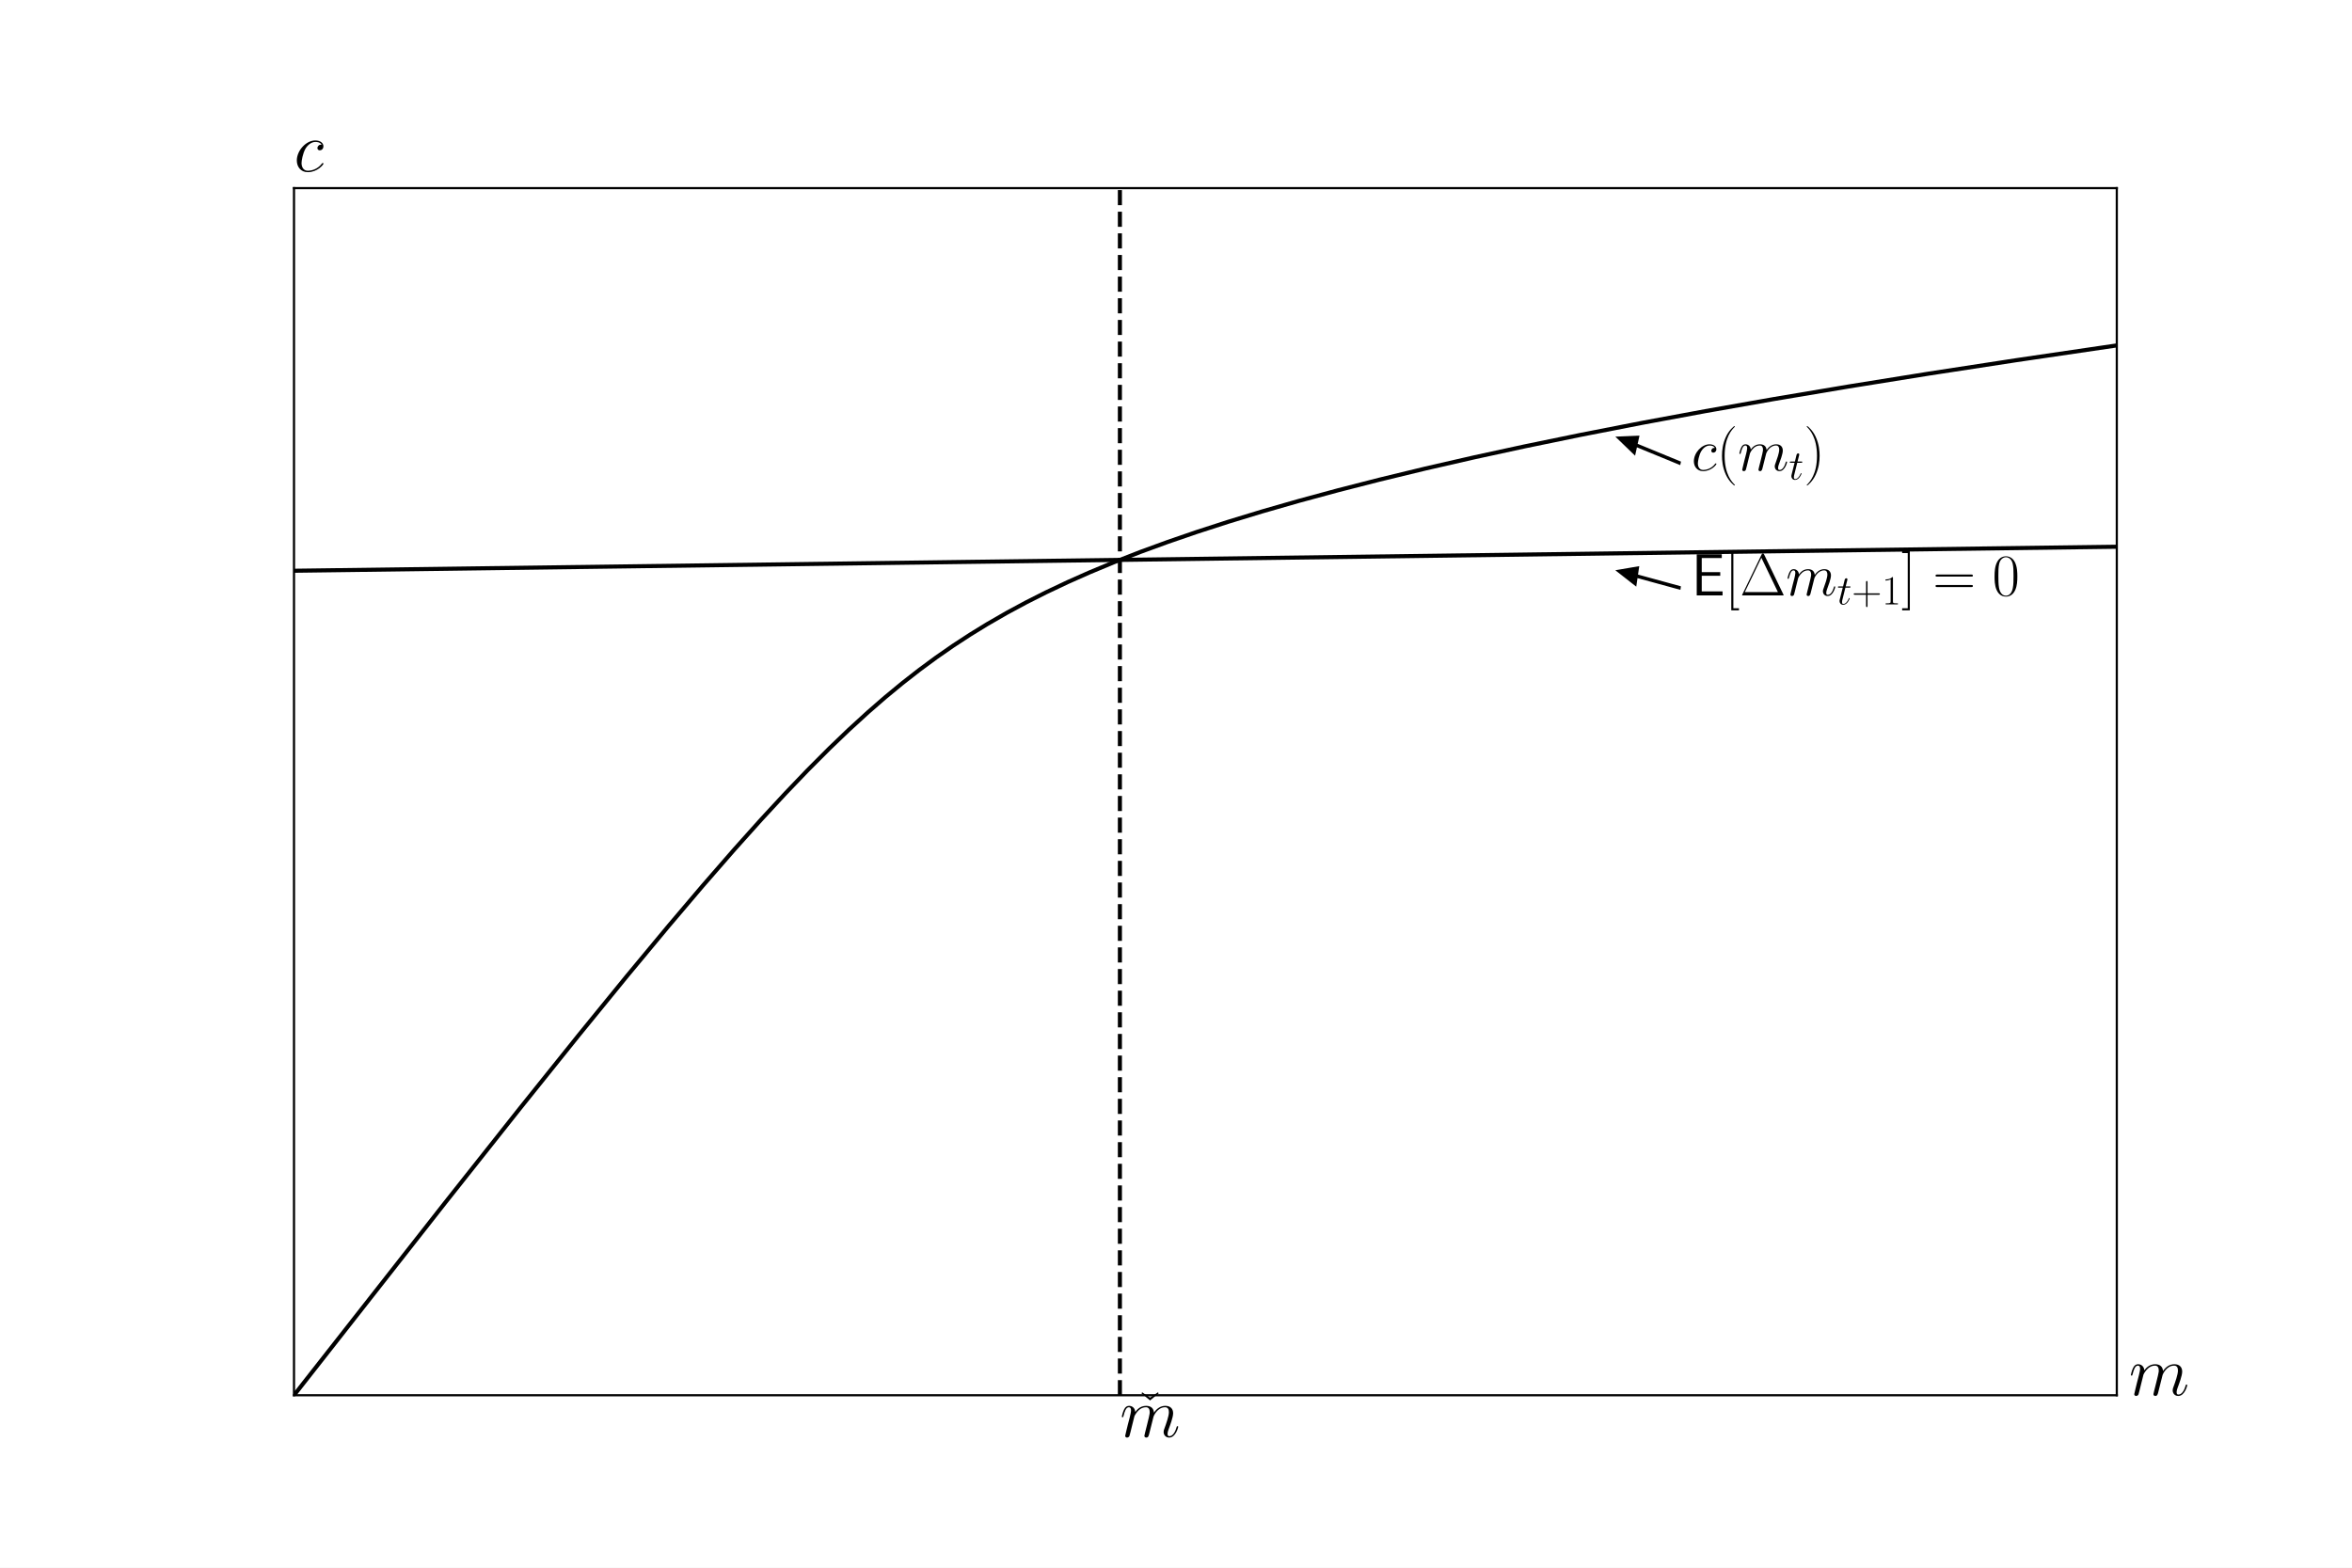
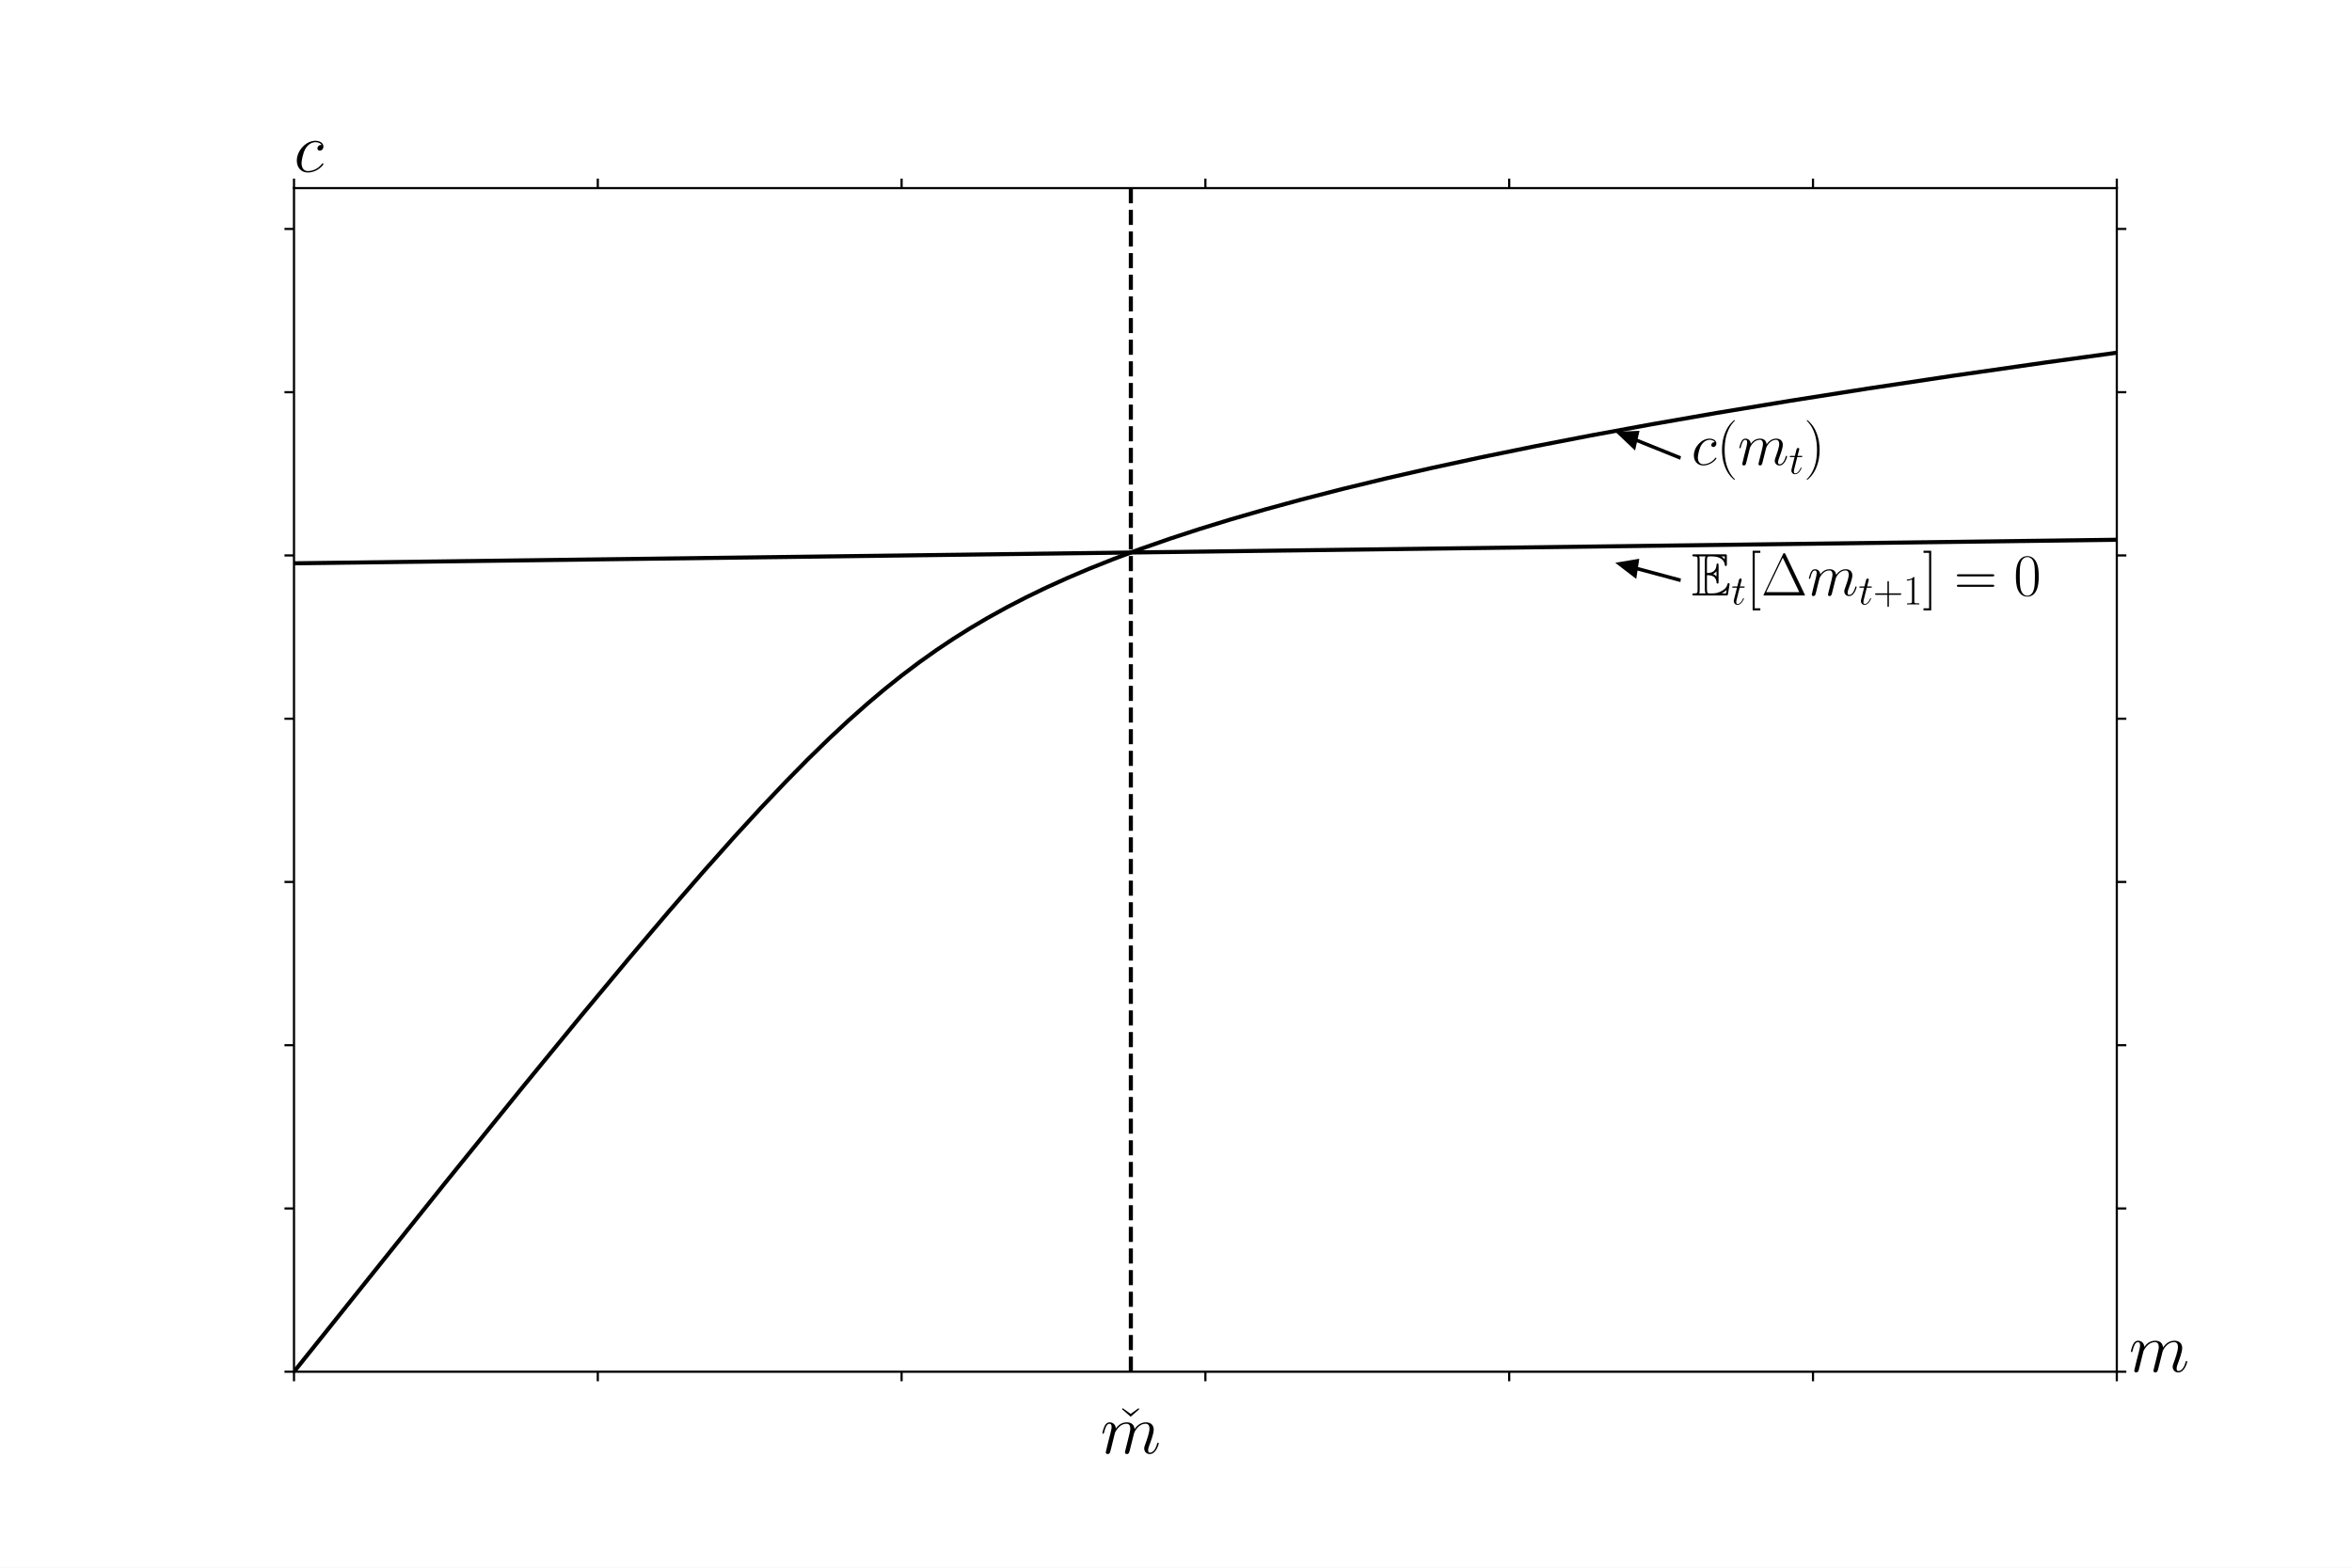
<svg xmlns="http://www.w3.org/2000/svg" xmlns:xlink="http://www.w3.org/1999/xlink" height="576pt" version="1.1" viewBox="0 0 864 576" width="864pt">
  <defs>
    <style type="text/css">
- *{stroke-linecap:butt;stroke-linejoin:round;}
+ *{stroke-linecap:butt;stroke-linejoin:round;white-space:pre;}
  </style>
  </defs>
  <g id="figure_1">
    <g id="patch_1">
      <path d="M 0 576  L 864 576  L 864 0  L 0 0  z " style="fill:#ffffff;" />
    </g>
    <g id="axes_1">
      <g id="patch_2">
-         <path d="M 108 512.64  L 777.6 512.64  L 777.6 69.12  L 108 69.12  z " style="fill:#ffffff;" />
+         <path d="M 108 504  L 777.6 504  L 777.6 69.12  L 108 69.12  z " style="fill:#ffffff;" />
      </g>
      <g id="patch_3">
-         <path clip-path="url(#p04281300d1)" d="M 594.576 160.883  L 601.631 160.59  L 601.022 163.373  L 616.928 169.913  L 616.864 170.206  L 600.958 163.666  L 600.348 166.449  z " style="stroke:#000000;stroke-linejoin:miter;" />
+         <path clip-path="url(#pd56899c536)" d="M 594.576 159.095  L 601.631 158.808  L 601.022 161.537  L 616.928 167.949  L 616.864 168.236  L 600.958 161.824  L 600.348 164.553  z " style="stroke:#000000;stroke-linejoin:miter;" />
      </g>
      <g id="patch_4">
-         <path clip-path="url(#p04281300d1)" d="M 594.576 209.823  L 601.58 208.623  L 601.164 211.473  L 616.918 215.79  L 616.874 216.09  L 601.12 211.772  L 600.704 214.622  z " style="stroke:#000000;stroke-linejoin:miter;" />
+         <path clip-path="url(#pd56899c536)" d="M 594.576 207.082  L 601.58 205.906  L 601.164 208.699  L 616.918 212.933  L 616.874 213.227  L 601.12 208.994  L 600.704 211.787  z " style="stroke:#000000;stroke-linejoin:miter;" />
      </g>
      <g id="matplotlib.axis_1">
-         <g id="xtick_1" />
-         <g id="xtick_2" />
-         <g id="xtick_3" />
-         <g id="xtick_4" />
-         <g id="xtick_5" />
-         <g id="xtick_6" />
-         <g id="xtick_7" />
+         <g id="xtick_1">
+           <g id="line2d_1">
+             <defs>
+               <path d="M 0 0  L 0 3.5  " id="m13764b17d3" style="stroke:#000000;stroke-width:0.8;" />
+             </defs>
+             <g>
+               <use style="stroke:#000000;stroke-width:0.8;" x="108" xlink:href="#m13764b17d3" y="504" />
+             </g>
+           </g>
+           <g id="line2d_2">
+             <defs>
+               <path d="M 0 0  L 0 -3.5  " id="me76dc317d1" style="stroke:#000000;stroke-width:0.8;" />
+             </defs>
+             <g>
+               <use style="stroke:#000000;stroke-width:0.8;" x="108" xlink:href="#me76dc317d1" y="69.12" />
+             </g>
+           </g>
+         </g>
+         <g id="xtick_2">
+           <g id="line2d_3">
+             <g>
+               <use style="stroke:#000000;stroke-width:0.8;" x="219.6" xlink:href="#m13764b17d3" y="504" />
+             </g>
+           </g>
+           <g id="line2d_4">
+             <g>
+               <use style="stroke:#000000;stroke-width:0.8;" x="219.6" xlink:href="#me76dc317d1" y="69.12" />
+             </g>
+           </g>
+         </g>
+         <g id="xtick_3">
+           <g id="line2d_5">
+             <g>
+               <use style="stroke:#000000;stroke-width:0.8;" x="331.2" xlink:href="#m13764b17d3" y="504" />
+             </g>
+           </g>
+           <g id="line2d_6">
+             <g>
+               <use style="stroke:#000000;stroke-width:0.8;" x="331.2" xlink:href="#me76dc317d1" y="69.12" />
+             </g>
+           </g>
+         </g>
+         <g id="xtick_4">
+           <g id="line2d_7">
+             <g>
+               <use style="stroke:#000000;stroke-width:0.8;" x="442.8" xlink:href="#m13764b17d3" y="504" />
+             </g>
+           </g>
+           <g id="line2d_8">
+             <g>
+               <use style="stroke:#000000;stroke-width:0.8;" x="442.8" xlink:href="#me76dc317d1" y="69.12" />
+             </g>
+           </g>
+         </g>
+         <g id="xtick_5">
+           <g id="line2d_9">
+             <g>
+               <use style="stroke:#000000;stroke-width:0.8;" x="554.4" xlink:href="#m13764b17d3" y="504" />
+             </g>
+           </g>
+           <g id="line2d_10">
+             <g>
+               <use style="stroke:#000000;stroke-width:0.8;" x="554.4" xlink:href="#me76dc317d1" y="69.12" />
+             </g>
+           </g>
+         </g>
+         <g id="xtick_6">
+           <g id="line2d_11">
+             <g>
+               <use style="stroke:#000000;stroke-width:0.8;" x="666" xlink:href="#m13764b17d3" y="504" />
+             </g>
+           </g>
+           <g id="line2d_12">
+             <g>
+               <use style="stroke:#000000;stroke-width:0.8;" x="666" xlink:href="#me76dc317d1" y="69.12" />
+             </g>
+           </g>
+         </g>
+         <g id="xtick_7">
+           <g id="line2d_13">
+             <g>
+               <use style="stroke:#000000;stroke-width:0.8;" x="777.6" xlink:href="#m13764b17d3" y="504" />
+             </g>
+           </g>
+           <g id="line2d_14">
+             <g>
+               <use style="stroke:#000000;stroke-width:0.8;" x="777.6" xlink:href="#me76dc317d1" y="69.12" />
+             </g>
+           </g>
+         </g>
      </g>
      <g id="matplotlib.axis_2">
-         <g id="ytick_1" />
-         <g id="ytick_2" />
-         <g id="ytick_3" />
-         <g id="ytick_4" />
-         <g id="ytick_5" />
-         <g id="ytick_6" />
-         <g id="ytick_7" />
-         <g id="ytick_8" />
-       </g>
-       <g id="line2d_1">
-         <path clip-path="url(#p04281300d1)" d="M 108 512.64  L 163.409 442.041  L 191.114 407.097  L 212.562 380.382  L 230.436 358.464  L 245.629 340.182  L 258.141 325.449  L 269.759 312.11  L 279.589 301.144  L 288.526 291.488  L 296.569 283.097  L 304.613 275.036  L 311.762 268.181  L 318.912 261.647  L 325.168 256.21  L 331.423 251.046  L 337.679 246.16  L 343.935 241.548  L 350.191 237.206  L 356.447 233.121  L 362.703 229.277  L 369.852 225.158  L 377.002 221.306  L 384.151 217.693  L 392.195 213.884  L 400.238 210.314  L 409.175 206.594  L 419.005 202.761  L 428.836 199.165  L 439.56 195.475  L 451.178 191.714  L 463.69 187.9  L 477.095 184.049  L 491.395 180.172  L 506.587 176.277  L 523.568 172.16  L 541.441 168.063  L 560.209 163.985  L 580.764 159.753  L 603.106 155.39  L 626.342 151.082  L 651.366 146.667  L 679.07 142.006  L 708.562 137.271  L 740.735 132.333  L 776.483 127.076  L 814.912 121.654  L 856.022 116.086  L 865 114.898  L 865 114.898  " style="fill:none;stroke:#000000;stroke-linecap:square;stroke-width:1.5;" />
-       </g>
-       <g id="line2d_2">
-         <path clip-path="url(#p04281300d1)" d="M 108 209.705  L 865 199.73  L 865 199.73  " style="fill:none;stroke:#000000;stroke-linecap:square;stroke-width:1.5;" />
-       </g>
-       <g id="line2d_3">
-         <path clip-path="url(#p04281300d1)" d="M 411.391 512.64  L 411.391 -1  " style="fill:none;stroke:#000000;stroke-dasharray:5.55,2.4;stroke-dashoffset:0;stroke-width:1.5;" />
+         <g id="ytick_1">
+           <g id="line2d_15">
+             <defs>
+               <path d="M 0 0  L -3.5 0  " id="m1d30641032" style="stroke:#000000;stroke-width:0.8;" />
+             </defs>
+             <g>
+               <use style="stroke:#000000;stroke-width:0.8;" x="108" xlink:href="#m1d30641032" y="504" />
+             </g>
+           </g>
+           <g id="line2d_16">
+             <defs>
+               <path d="M 0 0  L 3.5 0  " id="m80274746c7" style="stroke:#000000;stroke-width:0.8;" />
+             </defs>
+             <g>
+               <use style="stroke:#000000;stroke-width:0.8;" x="777.6" xlink:href="#m80274746c7" y="504" />
+             </g>
+           </g>
+         </g>
+         <g id="ytick_2">
+           <g id="line2d_17">
+             <g>
+               <use style="stroke:#000000;stroke-width:0.8;" x="108" xlink:href="#m1d30641032" y="444.017" />
+             </g>
+           </g>
+           <g id="line2d_18">
+             <g>
+               <use style="stroke:#000000;stroke-width:0.8;" x="777.6" xlink:href="#m80274746c7" y="444.017" />
+             </g>
+           </g>
+         </g>
+         <g id="ytick_3">
+           <g id="line2d_19">
+             <g>
+               <use style="stroke:#000000;stroke-width:0.8;" x="108" xlink:href="#m1d30641032" y="384.033" />
+             </g>
+           </g>
+           <g id="line2d_20">
+             <g>
+               <use style="stroke:#000000;stroke-width:0.8;" x="777.6" xlink:href="#m80274746c7" y="384.033" />
+             </g>
+           </g>
+         </g>
+         <g id="ytick_4">
+           <g id="line2d_21">
+             <g>
+               <use style="stroke:#000000;stroke-width:0.8;" x="108" xlink:href="#m1d30641032" y="324.05" />
+             </g>
+           </g>
+           <g id="line2d_22">
+             <g>
+               <use style="stroke:#000000;stroke-width:0.8;" x="777.6" xlink:href="#m80274746c7" y="324.05" />
+             </g>
+           </g>
+         </g>
+         <g id="ytick_5">
+           <g id="line2d_23">
+             <g>
+               <use style="stroke:#000000;stroke-width:0.8;" x="108" xlink:href="#m1d30641032" y="264.066" />
+             </g>
+           </g>
+           <g id="line2d_24">
+             <g>
+               <use style="stroke:#000000;stroke-width:0.8;" x="777.6" xlink:href="#m80274746c7" y="264.066" />
+             </g>
+           </g>
+         </g>
+         <g id="ytick_6">
+           <g id="line2d_25">
+             <g>
+               <use style="stroke:#000000;stroke-width:0.8;" x="108" xlink:href="#m1d30641032" y="204.083" />
+             </g>
+           </g>
+           <g id="line2d_26">
+             <g>
+               <use style="stroke:#000000;stroke-width:0.8;" x="777.6" xlink:href="#m80274746c7" y="204.083" />
+             </g>
+           </g>
+         </g>
+         <g id="ytick_7">
+           <g id="line2d_27">
+             <g>
+               <use style="stroke:#000000;stroke-width:0.8;" x="108" xlink:href="#m1d30641032" y="144.099" />
+             </g>
+           </g>
+           <g id="line2d_28">
+             <g>
+               <use style="stroke:#000000;stroke-width:0.8;" x="777.6" xlink:href="#m80274746c7" y="144.099" />
+             </g>
+           </g>
+         </g>
+         <g id="ytick_8">
+           <g id="line2d_29">
+             <g>
+               <use style="stroke:#000000;stroke-width:0.8;" x="108" xlink:href="#m1d30641032" y="84.116" />
+             </g>
+           </g>
+           <g id="line2d_30">
+             <g>
+               <use style="stroke:#000000;stroke-width:0.8;" x="777.6" xlink:href="#m80274746c7" y="84.116" />
+             </g>
+           </g>
+         </g>
+       </g>
+       <g id="line2d_31">
+         <path clip-path="url(#pd56899c536)" d="M 108 504  L 163.409 434.778  L 192.007 399.42  L 213.456 373.253  L 231.33 351.796  L 245.629 334.952  L 258.141 320.535  L 269.759 307.486  L 279.589 296.771  L 288.526 287.346  L 296.569 279.167  L 304.613 271.32  L 311.762 264.658  L 318.912 258.319  L 325.168 253.053  L 331.423 248.06  L 337.679 243.342  L 343.935 238.897  L 350.191 234.717  L 356.447 230.788  L 362.703 227.095  L 369.852 223.142  L 377.002 219.446  L 384.151 215.983  L 392.195 212.333  L 400.238 208.913  L 409.175 205.351  L 419.005 201.684  L 429.73 197.941  L 440.454 194.431  L 452.072 190.854  L 464.584 187.228  L 477.989 183.566  L 493.182 179.658  L 509.268 175.759  L 526.249 171.874  L 544.123 168.008  L 563.784 163.984  L 584.339 160.002  L 606.681 155.899  L 630.811 151.693  L 657.622 147.255  L 686.22 142.75  L 717.499 138.051  L 751.459 133.176  L 788.995 128.021  L 829.211 122.725  L 865 118.182  L 865 118.182  " style="fill:none;stroke:#000000;stroke-linecap:square;stroke-width:1.5;" />
+       </g>
+       <g id="line2d_32">
+         <path clip-path="url(#pd56899c536)" d="M 108 206.967  L 865 197.186  L 865 197.186  " style="fill:none;stroke:#000000;stroke-linecap:square;stroke-width:1.5;" />
+       </g>
+       <g id="line2d_33">
+         <path clip-path="url(#pd56899c536)" d="M 415.416 504  L 415.416 -1  " style="fill:none;stroke:#000000;stroke-dasharray:5.55,2.4;stroke-dashoffset:0;stroke-width:1.5;" />
      </g>
      <g id="patch_5">
-         <path d="M 108 512.64  L 108 69.12  " style="fill:none;stroke:#000000;stroke-linecap:square;stroke-linejoin:miter;stroke-width:0.8;" />
+         <path d="M 108 504  L 108 69.12  " style="fill:none;stroke:#000000;stroke-linecap:square;stroke-linejoin:miter;stroke-width:0.8;" />
      </g>
      <g id="patch_6">
-         <path d="M 777.6 512.64  L 777.6 69.12  " style="fill:none;stroke:#000000;stroke-linecap:square;stroke-linejoin:miter;stroke-width:0.8;" />
+         <path d="M 777.6 504  L 777.6 69.12  " style="fill:none;stroke:#000000;stroke-linecap:square;stroke-linejoin:miter;stroke-width:0.8;" />
      </g>
      <g id="patch_7">
-         <path d="M 108 512.64  L 777.6 512.64  " style="fill:none;stroke:#000000;stroke-linecap:square;stroke-linejoin:miter;stroke-width:0.8;" />
+         <path d="M 108 504  L 777.6 504  " style="fill:none;stroke:#000000;stroke-linecap:square;stroke-linejoin:miter;stroke-width:0.8;" />
      </g>
      <g id="patch_8">
        <path d="M 108 69.12  L 777.6 69.12  " style="fill:none;stroke:#000000;stroke-linecap:square;stroke-linejoin:miter;stroke-width:0.8;" />
      </g>
      <g id="text_1">
        <defs>
-           <path d="M 39.094 37.984  C 37.203 37.984 36.297 37.984 34.906 36.797  C 34.297 36.297 33.203 34.797 33.203 33.203  C 33.203 31.203 34.703 30 36.594 30  C 39 30 41.703 31.938 41.703 35.812  C 41.703 40.438 37.094 44 30.203 44  C 17.094 44 4 29.734 4 15.562  C 4 6.891 9.406 -1 19.594 -1  C 33.203 -1 41.797 9.719 41.797 11.031  C 41.797 11.625 41.203 12.125 40.797 12.125  C 40.5 12.125 40.406 12.031 39.5 11.141  C 33.094 2.531 23.594 1 19.797 1  C 12.906 1 10.703 6.969 10.703 11.938  C 10.703 15.438 12.406 25.078 16 31.859  C 18.594 36.531 24 41.906 30.297 41.906  C 31.594 41.906 37.094 41.906 39.094 37.984  z " id="CMMI12-99" />
-         </defs>
-         <g transform="translate(108 63.00248)scale(0.26 -0.26)">
+           <path d="M 39.094 38  C 37.203 38 36.297 38 34.906 36.797  C 34.297 36.297 33.203 34.797 33.203 33.188  C 33.203 31.188 34.703 29.984 36.594 29.984  C 39 29.984 41.703 31.984 41.703 35.984  C 41.703 40.484 37.094 44 30.203 44  C 17.094 44 4 30.188 4 15.797  C 4 6.969 9.406 -1 19.594 -1  C 33.203 -1 41.797 9.719 41.797 11.031  C 41.797 11.641 41.203 12.141 40.797 12.141  C 40.5 12.141 40.406 12.047 39.5 11.125  C 33.094 2.516 23.594 1 19.797 1  C 12.906 1 10.703 7.078 10.703 12.141  C 10.703 15.688 12.406 25.531 16 32.391  C 18.594 37.094 24 41.984 30.297 41.984  C 31.594 41.984 37.094 41.812 39.094 38  z " id="CMMI12-99" />
+         </defs>
+         <g transform="translate(108 63.12165)scale(0.26 -0.26)">
          <use transform="scale(0.996264)" xlink:href="#CMMI12-99" />
        </g>
      </g>
      <g id="text_2">
        <defs>
-           <path d="M 20.594 29.234  C 20.797 29.844 23.297 34.828 27 38.016  C 29.594 40.406 33 42.016 36.906 42.016  C 40.906 42.016 42.297 39.016 42.297 35.031  C 42.297 34.422 42.297 32.438 41.094 27.734  L 38.594 17.469  C 37.797 14.469 35.906 7.078 35.703 5.984  C 35.297 4.484 34.703 1.891 34.703 1.5  C 34.703 0.094 35.797 -1 37.297 -1  C 40.297 -1 40.797 1.297 41.703 4.891  L 47.703 28.734  C 47.906 29.531 53.094 42.016 64.094 42.016  C 68.094 42.016 69.5 39.016 69.5 35.031  C 69.5 29.438 65.594 18.562 63.406 12.578  C 62.5 10.172 62 8.875 62 7.078  C 62 2.594 65.094 -1 69.906 -1  C 79.203 -1 82.703 13.672 82.703 14.266  C 82.703 14.766 82.297 15.172 81.703 15.172  C 80.797 15.172 80.703 14.875 80.203 13.172  C 77.906 5.188 74.203 1 70.203 1  C 69.203 1 67.594 1 67.594 4.203  C 67.594 6.812 68.797 10 69.203 11.094  C 71 15.906 75.5 27.703 75.5 33.516  C 75.5 39.5 72 44 64.406 44  C 57.703 44 52.297 40.219 48.297 34.328  C 48 39.719 44.703 44 37.203 44  C 28.297 44 23.594 37.734 21.797 35.234  C 21.5 40.906 17.406 44 13 44  C 10.094 44 7.797 42.609 5.906 38.812  C 4.094 35.219 2.703 29.141 2.703 28.734  C 2.703 28.344 3.094 27.844 3.797 27.844  C 4.594 27.844 4.703 27.938 5.297 30.234  C 6.797 36.125 8.703 42.016 12.703 42.016  C 15 42.016 15.797 40.406 15.797 37.422  C 15.797 35.219 14.797 31.328 14.094 28.234  L 11.297 17.469  C 10.906 15.562 9.797 11.078 9.297 9.281  C 8.594 6.688 7.5 2 7.5 1.5  C 7.5 0.094 8.594 -1 10.094 -1  C 11.297 -1 12.703 -0.406 13.5 1.094  C 13.703 1.594 14.594 5.094 15.094 7.078  L 17.297 16.062  z " id="CMMI12-109" />
-         </defs>
-         <g transform="translate(782.064 512.64)scale(0.26 -0.26)">
+           <path d="M 20.594 29.219  C 20.797 29.828 23.297 34.812 27 38  C 29.594 40.391 33 41.984 36.906 41.984  C 40.906 41.984 42.297 39 42.297 35.016  C 42.297 34.406 42.297 32.422 41.094 27.734  L 38.594 17.453  C 37.797 14.453 35.906 7.078 35.703 5.984  C 35.297 4.484 34.703 1.891 34.703 1.484  C 34.703 0.094 35.797 -1 37.297 -1  C 40.297 -1 40.797 1.297 41.703 4.891  L 47.703 28.719  C 47.906 29.531 53.094 41.984 64.094 41.984  C 68.094 41.984 69.5 39 69.5 35.016  C 69.5 29.422 65.594 18.547 63.406 12.562  C 62.5 10.172 62 8.875 62 7.078  C 62 2.594 65.094 -1 69.906 -1  C 79.203 -1 82.703 13.656 82.703 14.266  C 82.703 14.766 82.297 15.156 81.703 15.156  C 80.797 15.156 80.703 14.859 80.203 13.156  C 77.906 5.188 74.203 1 70.203 1  C 69.203 1 67.594 1.094 67.594 4.281  C 67.594 6.875 68.797 10.078 69.203 11.172  C 71 15.953 75.5 27.734 75.5 33.516  C 75.5 39.5 72 44 64.406 44  C 57.703 44 52.297 40.203 48.297 34.312  C 48 39.703 44.703 44 37.203 44  C 28.297 44 23.594 37.703 21.797 35.203  C 21.5 40.891 17.406 44 13 44  C 10.094 44 7.797 42.594 5.906 38.797  C 4.094 35.203 2.703 29.125 2.703 28.719  C 2.703 28.328 3.094 27.828 3.797 27.828  C 4.594 27.828 4.703 27.922 5.297 30.219  C 6.797 36.109 8.703 41.984 12.703 41.984  C 15 41.984 15.797 40.391 15.797 37.406  C 15.797 35.203 14.797 31.312 14.094 28.234  L 11.297 17.453  C 10.906 15.562 9.797 11.062 9.297 9.266  C 8.594 6.672 7.5 1.984 7.5 1.484  C 7.5 0.094 8.594 -1 10.094 -1  C 11.297 -1 12.703 -0.406 13.5 1.094  C 13.703 1.594 14.594 5.078 15.094 7.078  L 17.297 16.062  z " id="CMMI12-109" />
+         </defs>
+         <g transform="translate(782.064 504)scale(0.26 -0.26)">
          <use transform="scale(0.996264)" xlink:href="#CMMI12-109" />
        </g>
      </g>
      <g id="text_3">
        <defs>
-           <path d="M 30.594 6.766  C 22.594 6.766 19 6.766 17.203 6.766  L 17.203 32.922  L 48.203 32.922  L 48.203 39  L 17.203 39  L 17.203 62.641  L 30.094 62.641  C 31.297 62.641 32.5 62.641 33.703 62.641  L 50.797 62.641  L 50.797 69  L 8.797 69  L 8.797 0  L 52.094 0  L 52.094 6.766  z " id="CMSS17-69" />
-           <path d="M 23.5 -25  L 23.5 -21.516  L 14.094 -21.516  L 14.094 71  L 23.5 71  L 23.5 74.484  L 10.594 74.484  L 10.594 -25  z " id="CMR17-91" />
-           <path d="M 40.594 68.797  C 39.797 70.5 39.406 70.5 38.594 70.5  C 37.406 70.5 37.297 70.297 36.594 68.891  L 4.203 1.703  C 4.094 1.5 3.703 0.594 3.703 0.5  C 3.703 0.094 3.797 0 5.594 0  L 71.5 0  C 73.297 0 73.406 0.094 73.406 0.5  C 73.406 0.594 73 1.5 72.906 1.703  z M 36.094 63.094  L 63.797 5.594  L 8.297 5.594  z " id="CMR17-1" />
-           <path d="M 20.094 40.094  L 29.297 40.094  C 31.203 40.094 32.203 40.094 32.203 41.891  C 32.203 43 31.594 43 29.594 43  L 20.797 43  L 24.5 57.688  C 24.906 59.078 24.906 59.281 24.906 60  C 24.906 61.609 23.594 62.5 22.297 62.5  C 21.5 62.5 19.203 62.203 18.406 58.984  L 14.5 43  L 5.094 43  C 3.094 43 2.203 43 2.203 41.094  C 2.203 40.094 2.906 40.094 4.797 40.094  L 13.703 40.094  L 7.094 13.766  C 6.297 10.281 6 9.281 6 7.984  C 6 3.297 9.297 -1 14.906 -1  C 25 -1 30.406 13.562 30.406 14.25  C 30.406 14.859 30 15.156 29.406 15.156  C 29.203 15.156 28.797 15.156 28.594 14.75  C 28.5 14.656 28.406 14.547 27.703 12.953  C 25.594 7.984 21 1 15.203 1  C 12.203 1 12 3.5 12 5.688  C 12 5.781 12 7.688 12.297 8.875  z " id="CMMI12-116" />
-           <path d="M 37.703 23  L 64.203 23  C 65.594 23 67.297 23 67.297 24.688  C 67.297 26.484 65.703 26.484 64.203 26.484  L 37.703 26.484  L 37.703 52.906  C 37.703 54.297 37.703 56 36 56  C 34.203 56 34.203 54.406 34.203 52.906  L 34.203 26.484  L 7.703 26.484  C 6.297 26.484 4.594 26.484 4.594 24.797  C 4.594 23 6.203 23 7.703 23  L 34.203 23  L 34.203 -3.406  C 34.203 -4.797 34.203 -6.5 35.906 -6.5  C 37.703 -6.5 37.703 -4.906 37.703 -3.406  z " id="CMR17-43" />
-           <path d="M 26.594 63.406  C 26.594 65.5 26.5 65.5 25.094 65.5  C 21.203 61.188 15.297 59.797 9.703 59.797  C 9.406 59.797 8.906 59.797 8.797 59.5  C 8.703 59.297 8.703 59.094 8.703 57  C 11.797 57 17 57.594 21 59.984  L 21 7.203  C 21 3.688 20.797 2.5 12.203 2.5  L 9.203 2.5  L 9.203 0  C 14 0 19 0 23.797 0  C 28.594 0 33.594 0 38.406 0  L 38.406 2.5  L 35.406 2.5  C 26.797 2.5 26.594 3.594 26.594 7.156  z " id="CMR17-49" />
-           <path d="M 14.297 74.484  L 1.406 74.484  L 1.406 71  L 10.797 71  L 10.797 -21.516  L 1.406 -21.516  L 1.406 -25  L 14.297 -25  z " id="CMR17-93" />
-           <path d="M 64.297 31.516  C 65.797 31.516 67.297 31.516 67.297 33.203  C 67.297 35 65.594 35 63.906 35  L 8 35  C 6.297 35 4.594 35 4.594 33.203  C 4.594 31.516 6.094 31.516 7.594 31.516  z M 63.906 14  C 65.594 14 67.297 14 67.297 15.797  C 67.297 17.484 65.797 17.484 64.297 17.484  L 7.594 17.484  C 6.094 17.484 4.594 17.484 4.594 15.797  C 4.594 14 6.297 14 8 14  z " id="CMR17-61" />
-           <path d="M 42 31.641  C 42 37.75 41.906 48.125 37.703 56.109  C 34 63.109 28.094 65.594 22.906 65.594  C 18.094 65.594 12 63.406 8.203 56.203  C 4.203 48.719 3.797 39.438 3.797 31.641  C 3.797 25.953 3.906 17.281 7 9.672  C 11.297 -0.609 19 -2 22.906 -2  C 27.5 -2 34.5 -0.109 38.594 9.375  C 41.594 16.281 42 24.359 42 31.641  z M 22.906 -0.406  C 16.5 -0.406 12.703 5.078 11.297 12.688  C 10.203 18.562 10.203 27.156 10.203 32.75  C 10.203 40.438 10.203 46.828 11.5 52.922  C 13.406 61.391 19 64 22.906 64  C 27 64 32.297 61.297 34.203 53.125  C 35.5 47.438 35.594 40.734 35.594 32.75  C 35.594 26.25 35.594 18.266 34.406 12.375  C 32.297 1.484 26.406 -0.406 22.906 -0.406  z " id="CMR17-48" />
-         </defs>
-         <g transform="translate(621.36 222.0579)scale(0.22 -0.22)">
-           <use transform="translate(0 14.94392)scale(0.996264)" xlink:href="#CMSS17-69" />
-           <use transform="translate(55.89201 14.94392)scale(0.996264)" xlink:href="#CMR17-91" />
-           <use transform="translate(80.76307 14.94392)scale(0.996264)" xlink:href="#CMR17-1" />
-           <use transform="translate(157.6827 14.94392)scale(0.996264)" xlink:href="#CMMI12-109" />
-           <use transform="translate(243.0099 0)scale(0.697382)" xlink:href="#CMMI12-116" />
-           <use transform="translate(267.6682 0)scale(0.697382)" xlink:href="#CMR17-43" />
-           <use transform="translate(317.8683 0)scale(0.697382)" xlink:href="#CMR17-49" />
-           <use transform="translate(350.3496 14.94392)scale(0.996264)" xlink:href="#CMR17-93" />
-           <use transform="translate(402.8947 14.94392)scale(0.996264)" xlink:href="#CMR17-61" />
-           <use transform="translate(502.2835 14.94392)scale(0.996264)" xlink:href="#CMR17-48" />
+           <path d="M 25.906 34  C 28.406 34 33.203 34 36.703 31.859  C 41.5 28.719 41.906 23.25 41.906 22.641  C 42 21.219 42 19.906 43.703 19.906  C 45.406 19.906 45.406 21.328 45.406 23.156  L 45.406 50.438  C 45.406 52.047 45.406 53.656 43.703 53.656  C 42 53.656 41.906 52.141 41.906 51.344  C 41.297 38.391 31.094 37.688 25.906 37.594  L 25.906 58.766  C 25.906 65.484 27.797 65.484 30.203 65.484  L 35 65.484  C 48.5 65.484 55.203 58.562 55.797 51.641  C 55.906 50.844 56 49.328 57.594 49.328  C 59.297 49.328 59.297 50.938 59.297 52.641  L 59.297 65.688  C 59.297 68.797 59.094 69 56 69  L 4.797 69  C 3 69 1.406 69 1.406 67.188  C 1.406 65.484 3.297 65.484 4.094 65.484  C 9.797 65.484 10.203 64.688 10.203 59.766  L 10.203 9.266  C 10.203 4.5 9.906 3.5 4.594 3.5  C 3.094 3.5 1.406 3.5 1.406 1.797  C 1.406 0 3 0 4.797 0  L 57.797 0  C 59.703 0 60.703 0 61 1.391  C 61.094 1.5 63.906 18.391 63.906 18.891  C 63.906 20.016 63 20.719 62.203 20.719  C 60.797 20.719 60.406 19.406 60.406 19.297  C 59.797 16.672 58.797 12.406 51.5 8.047  C 46.297 4.906 41.203 3.5 35.703 3.5  L 30.203 3.5  C 27.797 3.5 25.906 3.5 25.906 10.281  z M 55.797 65.484  L 55.797 60.672  C 54.094 62.578 52.203 64.188 50.094 65.484  z M 36.297 36.094  C 37.906 36.797 40.094 38.297 41.906 40.406  L 41.906 31.969  C 39.5 34.688 36.406 36 36.297 36  z M 13.703 59.969  C 13.703 61.172 13.703 63.688 12.906 65.484  L 23.5 65.484  C 22.406 63.188 22.406 59.875 22.406 58.969  L 22.406 10.078  C 22.406 6.438 23.094 4.406 23.5 3.5  L 12.906 3.5  C 13.703 5.312 13.703 7.844 13.703 9.062  z M 50.906 3.5  L 50.906 3.594  C 54.094 5.219 56.797 7.344 58.797 9.172  C 58.703 8.766 58 4.297 57.906 3.5  z " id="MSBM10-69" />
+           <path d="M 20.094 40.094  L 29.297 40.094  C 31.203 40.094 32.203 40.094 32.203 41.891  C 32.203 43 31.594 43 29.594 43  L 20.797 43  L 24.5 57.25  C 24.906 58.625 24.906 58.812 24.906 59.5  C 24.906 61.094 23.594 62 22.297 62  C 21.5 62 19.203 61.688 18.406 58.531  L 14.5 43  L 5.094 43  C 3.094 43 2.203 43 2.203 41.094  C 2.203 40.094 2.906 40.094 4.797 40.094  L 13.703 40.094  L 7.094 13.766  C 6.297 10.266 6 9.266 6 7.969  C 6 3.281 9.297 -1 14.906 -1  C 25 -1 30.406 13.562 30.406 14.266  C 30.406 14.859 30 15.156 29.406 15.156  C 29.203 15.156 28.797 15.156 28.594 14.75  C 28.5 14.656 28.406 14.562 27.703 12.969  C 25.594 7.969 21 1 15.203 1  C 12.203 1 12 3.484 12 5.688  C 12 5.781 12 7.672 12.297 8.875  z " id="CMMI12-116" />
+           <path d="M 23.5 -25  L 23.5 -21.5  L 14.094 -21.5  L 14.094 71.484  L 23.5 71.484  L 23.5 75  L 10.594 75  L 10.594 -25  z " id="CMR17-91" />
+           <path d="M 40.594 69.297  C 39.797 71 39.406 71 38.594 71  C 37.406 71 37.297 70.797 36.594 69.391  L 4.203 1.688  C 4.094 1.5 3.703 0.594 3.703 0.5  C 3.703 0.094 3.797 0 5.594 0  L 71.5 0  C 73.297 0 73.406 0.094 73.406 0.5  C 73.406 0.594 73 1.5 72.906 1.688  z M 36.094 63.375  L 63.797 5.594  L 8.297 5.594  z " id="CMR17-1" />
+           <path d="M 37.703 23  L 64.203 23  C 65.594 23 67.297 23 67.297 24.688  C 67.297 26.5 65.703 26.5 64.203 26.5  L 37.703 26.5  L 37.703 52.891  C 37.703 54.297 37.703 56 36 56  C 34.203 56 34.203 54.391 34.203 52.891  L 34.203 26.5  L 7.703 26.5  C 6.297 26.5 4.594 26.5 4.594 24.797  C 4.594 23 6.203 23 7.703 23  L 34.203 23  L 34.203 -3.031  C 34.203 -4.406 34.203 -6.109 35.906 -6.109  C 37.703 -6.109 37.703 -4.516 37.703 -3.031  z " id="CMR17-43" />
+           <path d="M 26.594 63.797  C 26.594 65.891 26.5 66 25.094 66  C 21.203 61.359 15.297 59.891 9.703 59.688  C 9.406 59.688 8.906 59.688 8.797 59.5  C 8.703 59.297 8.703 59.094 8.703 57  C 11.797 57 17 57.594 21 59.984  L 21 7.297  C 21 3.797 20.797 2.594 12.203 2.594  L 9.203 2.594  L 9.203 0  C 14 0.094 19 0.188 23.797 0.188  C 28.594 0.188 33.594 0.094 38.406 0  L 38.406 2.594  L 35.406 2.594  C 26.797 2.594 26.594 3.688 26.594 7.297  z " id="CMR17-49" />
+           <path d="M 14.297 75  L 1.406 75  L 1.406 71.484  L 10.797 71.484  L 10.797 -21.5  L 1.406 -21.5  L 1.406 -25  L 14.297 -25  z " id="CMR17-93" />
+           <path d="M 64.297 32  C 65.797 32 67.297 32 67.297 33.688  C 67.297 35.5 65.594 35.5 63.906 35.5  L 8 35.5  C 6.297 35.5 4.594 35.5 4.594 33.688  C 4.594 32 6.094 32 7.594 32  z M 63.906 14.484  C 65.594 14.484 67.297 14.484 67.297 16.297  C 67.297 18 65.797 18 64.297 18  L 7.594 18  C 6.094 18 4.594 18 4.594 16.297  C 4.594 14.484 6.297 14.484 8 14.484  z " id="CMR17-61" />
+           <path d="M 42 31.844  C 42 37.969 41.906 48.422 37.703 56.453  C 34 63.484 28.094 66 22.906 66  C 18.094 66 12 63.781 8.203 56.562  C 4.203 49.016 3.797 39.672 3.797 31.844  C 3.797 26.109 3.906 17.375 7 9.734  C 11.297 -0.609 19 -2 22.906 -2  C 27.5 -2 34.5 -0.109 38.594 9.438  C 41.594 16.375 42 24.5 42 31.844  z M 22.906 -0.406  C 16.5 -0.406 12.703 5.125 11.297 12.75  C 10.203 18.688 10.203 27.328 10.203 32.953  C 10.203 40.688 10.203 47.109 11.5 53.234  C 13.406 61.781 19 64.391 22.906 64.391  C 27 64.391 32.297 61.672 34.203 53.438  C 35.5 47.719 35.594 40.984 35.594 32.953  C 35.594 26.422 35.594 18.375 34.406 12.453  C 32.297 1.5 26.406 -0.406 22.906 -0.406  z " id="CMR17-48" />
+         </defs>
+         <g transform="translate(621.36 222.0778)scale(0.22 -0.22)">
+           <use transform="translate(0 14.94392)scale(0.996264)" xlink:href="#MSBM10-69" />
+           <use transform="translate(66.41782 0)scale(0.697382)" xlink:href="#CMMI12-116" />
+           <use transform="translate(91.57426 14.94392)scale(0.996264)" xlink:href="#CMR17-91" />
+           <use transform="translate(116.4453 14.94392)scale(0.996264)" xlink:href="#CMR17-1" />
+           <use transform="translate(193.3649 14.94392)scale(0.996264)" xlink:href="#CMMI12-109" />
+           <use transform="translate(278.6921 0)scale(0.697382)" xlink:href="#CMMI12-116" />
+           <use transform="translate(303.3504 0)scale(0.697382)" xlink:href="#CMR17-43" />
+           <use transform="translate(353.5506 0)scale(0.697382)" xlink:href="#CMR17-49" />
+           <use transform="translate(386.0319 14.94392)scale(0.996264)" xlink:href="#CMR17-93" />
+           <use transform="translate(438.577 14.94392)scale(0.996264)" xlink:href="#CMR17-61" />
+           <use transform="translate(537.9658 14.94392)scale(0.996264)" xlink:href="#CMR17-48" />
        </g>
      </g>
      <g id="text_4">
        <defs>
-           <path d="M 30.594 -24.391  C 30.594 -24.297 30.594 -24.094 30.297 -23.797  C 25.703 -19.125 13.406 -6.359 13.406 24.703  C 13.406 55.766 25.5 68.422 30.406 73.391  C 30.406 73.5 30.594 73.703 30.594 74  C 30.594 74.297 30.297 74.5 29.906 74.5  C 28.797 74.5 20.297 67.125 15.406 56.156  C 10.406 45.109 9 34.359 9 24.812  C 9 17.625 9.703 5.484 15.703 -7.359  C 20.5 -17.734 28.703 -25 29.906 -25  C 30.406 -25 30.594 -24.797 30.594 -24.391  z " id="CMR17-40" />
-           <path d="M 26.297 24.703  C 26.297 31.875 25.594 44.016 19.594 56.859  C 14.797 67.234 6.594 74.5 5.406 74.5  C 5.094 74.5 4.703 74.391 4.703 73.891  C 4.703 73.703 4.797 73.594 4.906 73.391  C 9.703 68.406 21.906 55.75 21.906 24.75  C 21.906 -6.359 9.797 -19.016 4.906 -24.016  C 4.797 -24.203 4.703 -24.312 4.703 -24.5  C 4.703 -25 5.094 -25 5.406 -25  C 6.5 -25 15 -17.625 19.906 -6.656  C 24.906 4.391 26.297 15.141 26.297 24.703  z " id="CMR17-41" />
-         </defs>
-         <g transform="translate(621.36 176.1766)scale(0.22 -0.22)">
+           <path d="M 30.594 -24.406  C 30.594 -24.312 30.594 -24.109 30.297 -23.812  C 25.703 -19.109 13.406 -6.297 13.406 24.938  C 13.406 56.172 25.5 68.875 30.406 73.891  C 30.406 73.984 30.594 74.188 30.594 74.484  C 30.594 74.797 30.297 75 29.906 75  C 28.797 75 20.297 67.578 15.406 56.562  C 10.406 45.453 9 34.656 9 25.047  C 9 17.828 9.703 5.625 15.703 -7.297  C 20.5 -17.703 28.703 -25 29.906 -25  C 30.406 -25 30.594 -24.812 30.594 -24.406  z " id="CMR17-40" />
+           <path d="M 26.297 24.938  C 26.297 32.141 25.594 44.359 19.594 57.266  C 14.797 67.688 6.594 75 5.406 75  C 5.094 75 4.703 74.891 4.703 74.391  C 4.703 74.188 4.797 74.094 4.906 73.891  C 9.703 68.875 21.906 56.172 21.906 25.047  C 21.906 -6.188 9.797 -18.906 4.906 -23.906  C 4.797 -24.109 4.703 -24.203 4.703 -24.406  C 4.703 -24.906 5.094 -25 5.406 -25  C 6.5 -25 15 -17.609 19.906 -6.594  C 24.906 4.516 26.297 15.328 26.297 24.938  z " id="CMR17-41" />
+         </defs>
+         <g transform="translate(621.36 174.091)scale(0.22 -0.22)">
          <use transform="translate(0 14.94392)scale(0.996264)" xlink:href="#CMMI12-99" />
          <use transform="translate(41.98323 14.94392)scale(0.996264)" xlink:href="#CMR17-40" />
          <use transform="translate(77.264 14.94392)scale(0.996264)" xlink:href="#CMMI12-109" />
          <use transform="translate(162.5912 0)scale(0.697382)" xlink:href="#CMMI12-116" />
          <use transform="translate(187.7477 14.94392)scale(0.996264)" xlink:href="#CMR17-41" />
        </g>
      </g>
      <g id="text_5">
        <defs>
-           <path d="M 22.906 55.641  L 11.703 63.203  L 10.703 61.812  L 22.906 51.656  L 35.094 61.812  L 34.094 63.203  z " id="CMR17-20" />
-         </defs>
-         <g transform="translate(411.3908 527.9338)scale(0.26 -0.26)">
+           <path d="M 22.906 56  L 11.703 64  L 10.703 62.594  L 22.906 51.984  L 35.094 62.594  L 34.094 64  z " id="CMR17-20" />
+         </defs>
+         <g transform="translate(404.2559 533.9917)scale(0.26 -0.26)">
          <use transform="translate(19.81838 0.006461)scale(0.996264)" xlink:href="#CMR17-20" />
          <use transform="scale(0.996264)" xlink:href="#CMMI12-109" />
        </g>
      </g>
    </g>
  </g>
  <defs>
-     <clipPath id="p04281300d1">
-       <rect height="443.52" width="669.6" x="108" y="69.12" />
+     <clipPath id="pd56899c536">
+       <rect height="434.88" width="669.6" x="108" y="69.12" />
    </clipPath>
  </defs>
</svg>
